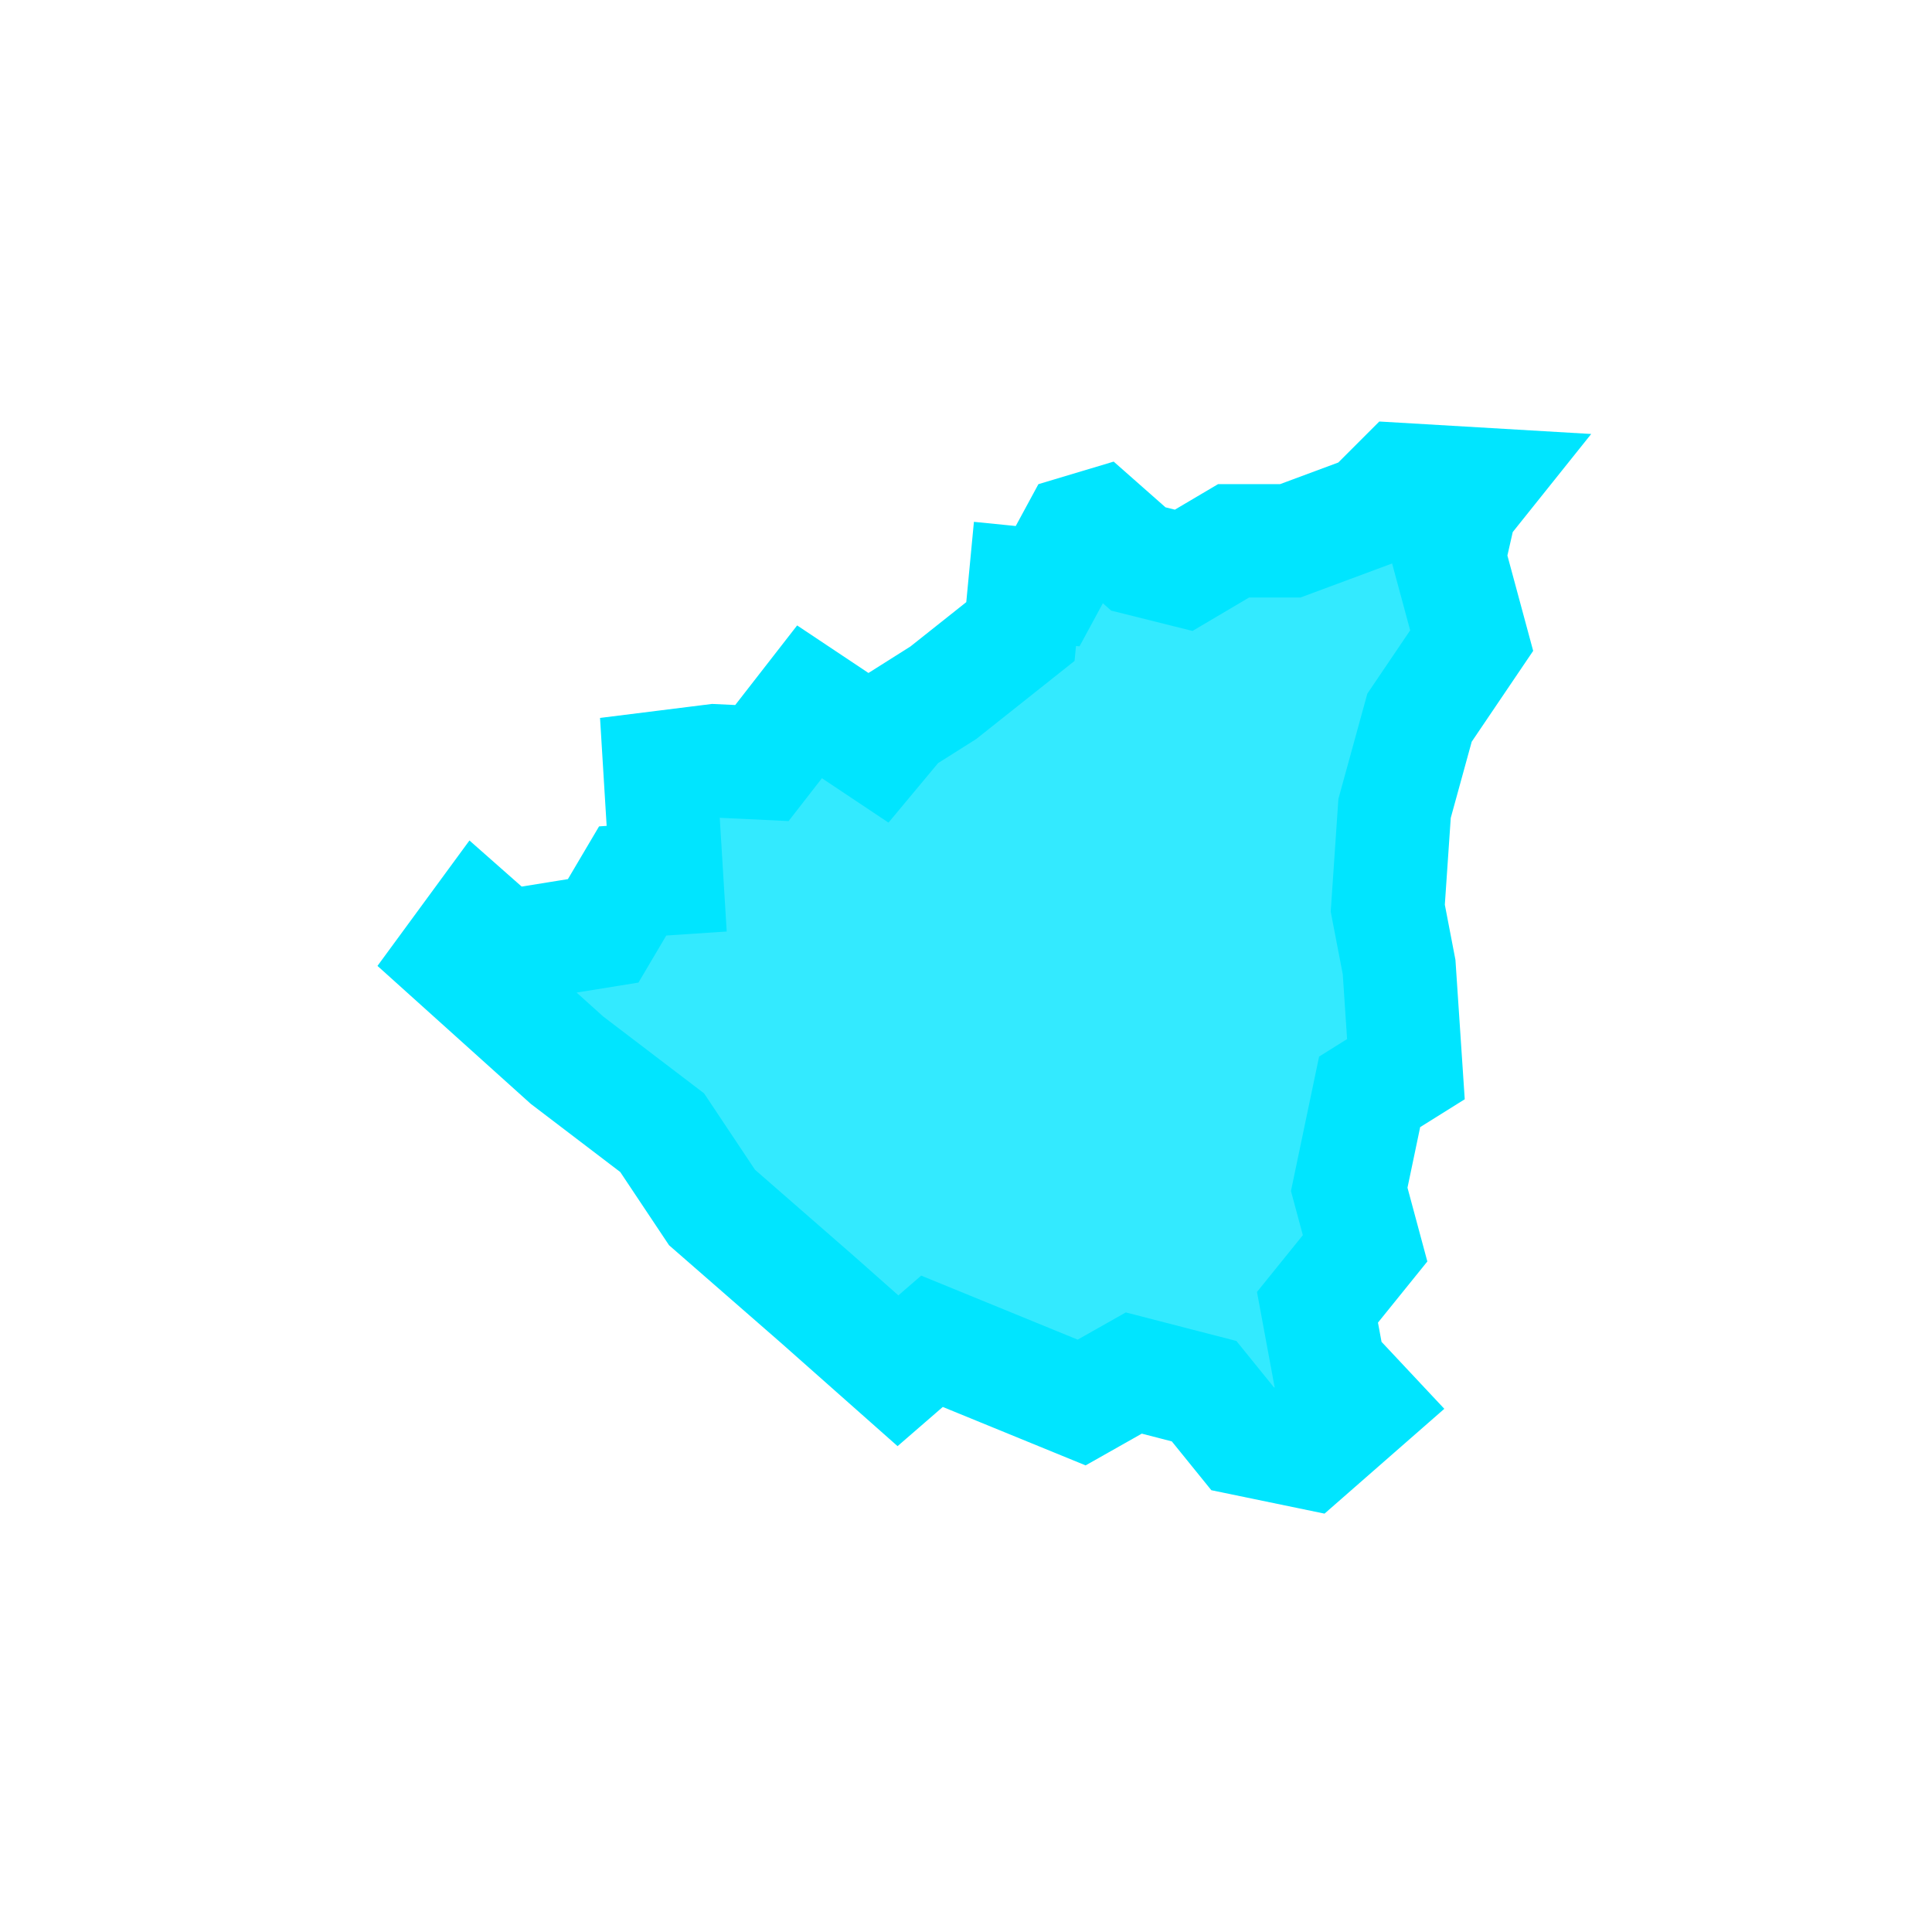
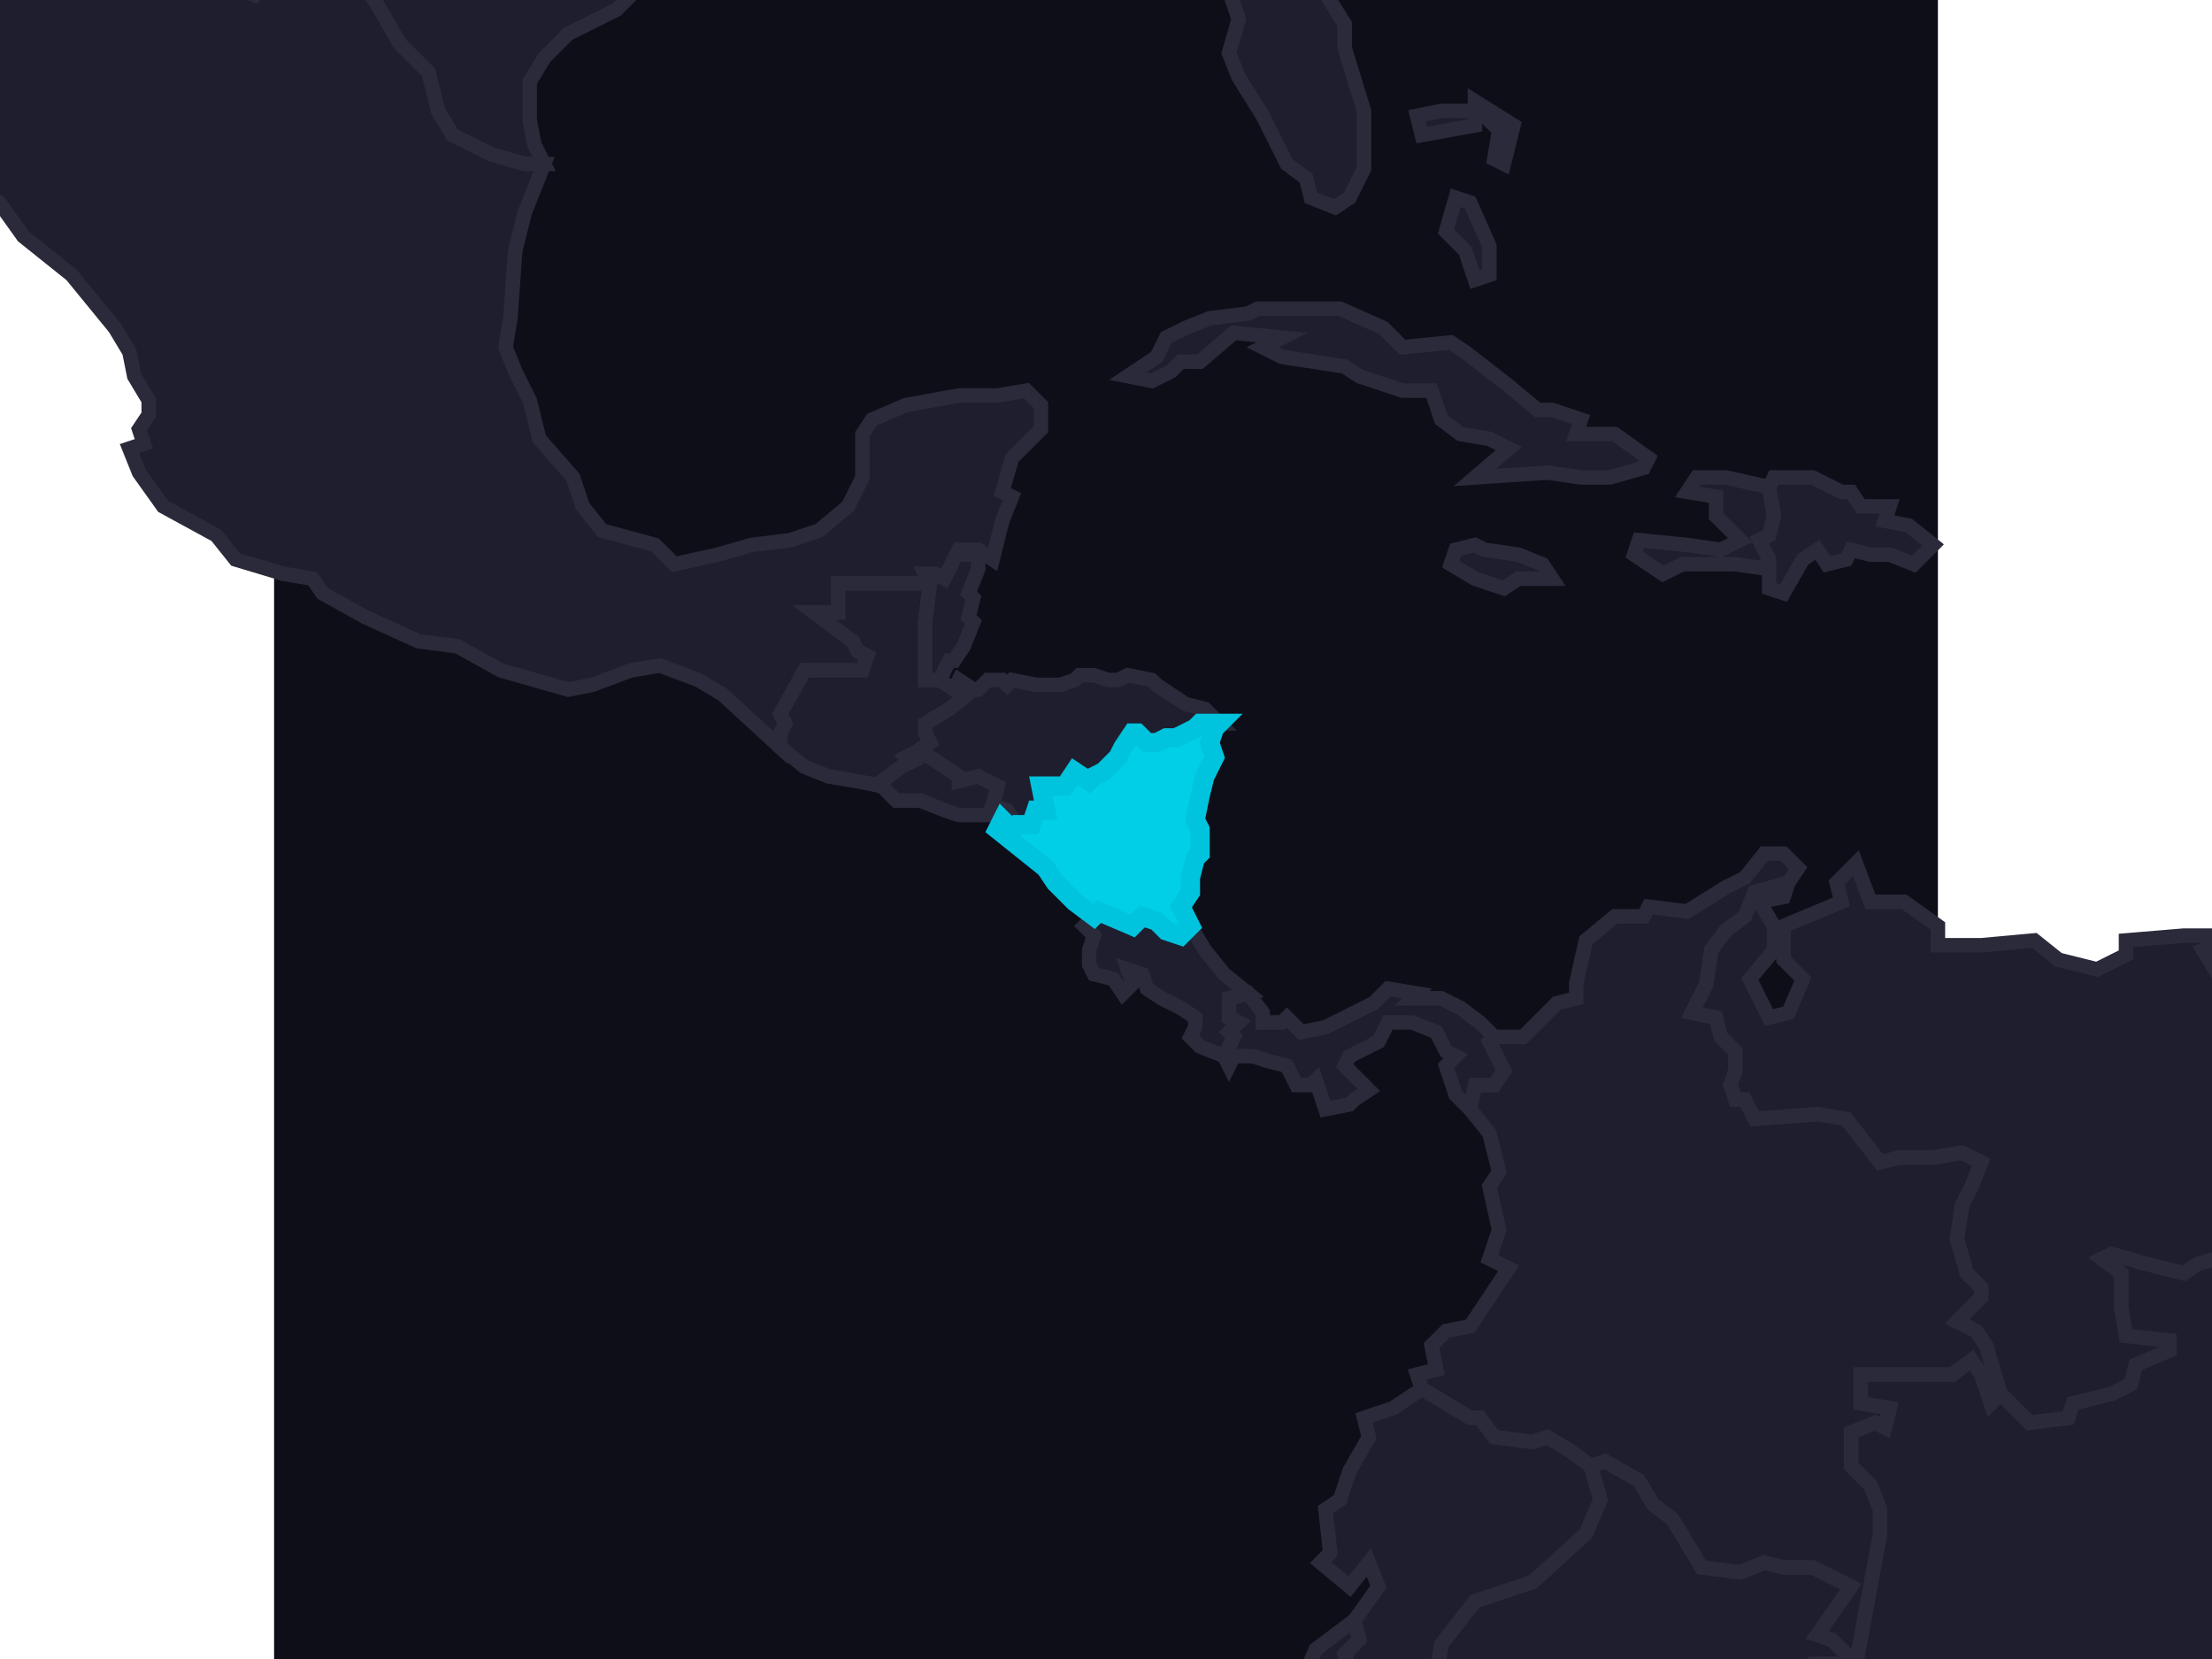
- <svg xmlns="http://www.w3.org/2000/svg" viewBox="-89.67 -17.02 8.52 8.29" width="300" height="300" preserveAspectRatio="xMidYMid meet">
-   <path d="M-83.66,-10.94L-83.90,-10.73L-84.19,-10.79L-84.36,-11.00L-84.67,-11.08L-84.90,-10.95L-85.56,-11.22L-85.71,-11.09L-86.06,-11.40L-86.53,-11.81L-86.75,-12.14L-87.17,-12.46L-87.67,-12.91L-87.56,-13.06L-87.39,-12.91L-87.32,-12.98L-87.01,-13.03L-86.88,-13.25L-86.73,-13.26L-86.76,-13.75L-86.52,-13.78L-86.31,-13.77L-86.10,-14.04L-85.80,-13.84L-85.70,-13.96L-85.51,-14.08L-85.17,-14.35L-85.15,-14.56L-85.05,-14.55L-84.92,-14.79L-84.82,-14.82L-84.65,-14.67L-84.45,-14.62L-84.23,-14.75L-83.98,-14.75L-83.63,-14.88L-83.49,-15.02L-83.15,-15.00L-83.23,-14.90L-83.28,-14.68L-83.18,-14.31L-83.41,-13.97L-83.52,-13.57L-83.55,-13.13L-83.50,-12.87L-83.47,-12.42L-83.63,-12.32L-83.72,-11.89L-83.65,-11.63L-83.86,-11.37L-83.81,-11.10L-83.66,-10.94Z" fill="#00e5ff" stroke="#00e5ff" stroke-width="0.5" fill-opacity="0.8" />
+ <svg xmlns="http://www.w3.org/2000/svg" viewBox="-102.7 -30.2 34.5 34.4" width="400" height="300" preserveAspectRatio="xMidYMid meet">
+   <rect x="-102.7" y="-30.2" width="34.5" height="34.4" fill="#0e0e18" />
+   <path d="M-122.8,-56.4L-120.0,-56.4L-117.0,-56.4L-116.0,-56.4L-113.0,-56.4L-110.0,-56.4L-107.0,-56.4L-104.0,-56.4L-100.7,-56.4L-97.2,-56.4L-95.2,-56.4L-95.2,-57.0L-94.8,-57.0L-94.6,-56.1L-94.3,-55.9L-93.6,-55.8L-92.6,-55.5L-91.6,-55.1L-90.8,-55.3L-89.6,-54.9L-89.3,-54.9L-88.4,-55.3L-87.4,-54.8L-86.5,-54.2L-85.7,-53.7L-84.9,-53.2L-84.8,-52.8L-84.5,-52.7L-84.6,-52.6L-84.3,-52.5L-84.1,-52.7L-84.1,-52.3L-83.9,-52.1L-83.6,-52.1L-83.5,-51.9L-83.6,-51.7L-82.6,-51.0L-82.3,-49.7L-82.1,-48.5L-82.4,-47.7L-82.9,-46.9L-83.1,-46.5L-83.1,-46.3L-83.0,-46.1L-82.7,-45.9L-82.4,-45.9L-81.3,-46.6L-80.2,-46.9L-78.9,-47.5L-78.9,-47.7L-79.0,-48.1L-79.2,-48.4L-78.7,-48.6L-77.7,-48.6L-76.8,-48.6L-76.5,-49.1L-76.4,-49.2L-75.3,-50.2L-74.9,-50.5L-73.3,-50.5L-71.5,-50.5L-71.4,-50.9L-71.1,-50.9L-70.7,-51.2L-70.3,-51.8L-70.0,-52.9L-69.2,-54.0L-68.9,-53.7L-68.2,-53.9L-67.8,-53.5L-67.8,-51.5L-67.1,-50.7L-67.0,-50.2L-68.0,-49.6L-69.1,-49.1L-70.1,-48.7L-70.6,-47.8L-70.8,-47.5L-70.8,-46.8L-70.5,-46.1L-70.1,-46.1L-70.2,-46.6L-69.9,-46.3L-70.0,-45.9L-70.6,-45.7L-71.1,-45.7L-71.9,-45.5L-72.3,-45.4L-72.9,-45.3L-73.7,-44.9L-72.2,-45.2L-71.9,-44.9L-73.3,-44.5L-74.0,-44.5L-74.0,-44.7L-74.3,-44.3L-74.0,-44.3L-74.2,-43.3L-74.9,-42.3L-75.0,-42.7L-75.2,-42.7L-75.5,-43.1L-75.3,-42.4L-75.1,-42.1L-75.1,-41.7L-75.4,-41.2L-75.9,-40.1L-76.0,-40.2L-75.7,-41.1L-76.2,-41.5L-76.3,-42.6L-76.5,-42.1L-76.3,-41.2L-77.0,-41.4L-76.3,-41.0L-76.3,-39.8L-76.0,-39.7L-75.9,-39.3L-75.7,-38.1L-76.4,-37.2L-77.4,-36.8L-78.1,-36.1L-78.6,-36.0L-79.1,-35.6L-79.2,-35.2L-80.3,-34.4L-80.9,-33.8L-81.3,-33.1L-81.5,-32.3L-81.3,-31.5L-81.0,-30.5L-80.5,-29.7L-80.5,-29.2L-80.1,-27.9L-80.1,-27.2L-80.1,-26.7L-80.4,-26.1L-80.7,-25.9L-81.2,-26.1L-81.3,-26.5L-81.7,-26.8L-82.2,-27.8L-82.7,-28.6L-82.9,-29.1L-82.7,-29.8L-82.9,-30.4L-83.7,-31.4L-84.1,-31.6L-85.1,-31.1L-85.3,-31.1L-85.8,-31.6L-86.4,-31.9L-87.5,-31.8L-88.4,-31.9L-89.2,-31.8L-89.6,-31.7L-89.4,-31.4L-89.4,-30.9L-89.2,-30.7L-89.4,-30.5L-89.8,-30.7L-90.2,-30.5L-90.9,-30.5L-91.6,-31.1L-92.5,-31.0L-93.2,-31.2L-93.8,-31.1L-94.7,-30.9L-95.6,-30.0L-96.6,-29.5L-97.1,-29.0L-97.4,-28.5L-97.4,-27.7L-97.3,-27.2L-97.1,-26.8L-97.5,-26.8L-98.2,-27.0L-99.0,-27.4L-99.3,-27.9L-99.5,-28.7L-100.1,-29.3L-100.5,-30.0L-101.0,-30.8L-101.7,-31.2L-102.5,-31.2L-103.1,-30.3L-103.9,-30.6L-104.5,-31.0L-104.7,-31.6L-105.0,-32.2L-105.6,-32.7L-106.1,-33.1L-106.5,-33.5L-108.2,-33.5L-108.2,-33.0L-109.0,-33.0L-111.0,-33.0L-113.3,-33.9L-114.8,-34.4L-114.7,-34.7L-116.0,-34.5L-117.1,-34.4L-117.3,-35.0L-117.9,-35.7L-118.4,-35.9L-118.5,-36.2L-119.1,-36.3L-119.4,-36.6L-120.4,-36.7L-120.6,-36.9L-120.7,-37.6L-121.7,-38.8L-122.5,-40.6L-122.5,-40.9L-123.0,-41.3L-123.7,-42.4L-123.9,-43.4L-124.4,-44.1L-124.2,-45.2L-124.2,-46.4L-124.5,-47.4L-124.1,-48.7L-124.0,-50.0L-123.9,-51.2L-124.1,-53.2L-124.4,-54.4L-124.7,-55.1L-124.6,-55.4L-123.1,-54.9L-122.6,-53.5L-122.3,-53.9L-122.5,-55.1L-122.8,-56.4ZM-155.4,-20.5L-155.2,-20.4L-155.1,-20.3L-154.8,-19.9L-154.8,-19.8L-155.2,-19.6L-155.5,-19.4L-155.7,-19.3L-155.9,-19.4L-155.9,-19.7L-156.1,-20.1L-156.0,-20.2L-155.9,-20.4L-155.9,-20.6L-155.9,-20.7L-155.8,-20.7L-155.4,-20.5ZM-156.0,-21.2L-156.1,-21.1L-156.4,-21.0L-156.6,-21.3L-156.7,-21.3L-156.7,-21.4L-156.6,-21.5L-156.3,-21.4L-156.0,-21.2ZM-156.8,-21.7L-156.8,-21.6L-157.3,-21.6L-157.3,-21.7L-156.8,-21.7ZM-158.0,-22.3L-157.9,-22.2L-157.7,-21.8L-157.7,-21.8L-157.8,-21.8L-158.1,-21.8L-158.3,-22.1L-158.3,-22.1L-158.0,-22.3ZM-159.4,-22.8L-159.3,-22.5L-159.5,-22.4L-159.8,-22.6L-159.7,-22.7L-159.6,-22.8L-159.4,-22.8ZM-166.5,-76.2L-165.7,-76.0L-165.6,-75.3L-166.2,-75.0L-166.8,-75.3L-167.5,-75.9L-166.5,-76.2ZM-153.2,-71.5L-152.6,-71.4L-152.1,-70.8L-153.0,-69.9L-154.0,-69.2L-154.5,-69.7L-154.7,-70.6L-153.8,-71.2L-153.2,-71.5ZM-141.0,-98.6L-141.0,-98.6L-141.0,-88.7L-141.0,-76.1L-140.0,-76.0L-139.0,-75.5L-138.3,-74.6L-137.5,-73.3L-136.5,-74.4L-135.5,-75.0L-134.9,-74.0L-134.3,-73.2L-133.4,-72.4L-132.7,-71.0L-131.7,-68.9L-130.0,-67.7L-130.0,-66.6L-130.5,-65.8L-130.5,-65.8L-130.5,-65.8L-131.1,-66.4L-132.0,-67.0L-132.3,-68.6L-133.5,-70.0L-134.1,-71.8L-135.0,-71.9L-136.6,-72.0L-137.8,-72.5L-139.9,-74.5L-140.8,-74.9L-142.6,-75.6L-144.0,-75.5L-145.9,-76.4L-147.1,-77.2L-148.2,-76.8L-148.0,-75.4L-148.6,-75.3L-149.7,-74.9L-150.6,-74.2L-151.7,-73.8L-151.9,-74.9L-151.4,-76.9L-150.3,-77.6L-150.6,-78.1L-151.9,-76.9L-152.6,-75.6L-154.0,-74.2L-153.3,-73.2L-154.2,-71.8L-155.3,-71.1L-156.3,-70.5L-156.6,-69.7L-158.1,-68.7L-158.4,-67.9L-159.6,-67.1L-160.3,-67.3L-161.2,-66.8L-162.2,-66.2L-163.1,-65.6L-164.8,-65.1L-164.9,-65.4L-163.8,-66.2L-162.9,-66.7L-161.8,-67.7L-160.6,-67.9L-160.1,-68.7L-158.7,-69.7L-158.5,-70.1L-157.7,-70.8L-157.6,-72.2L-157.0,-73.3L-158.2,-72.7L-158.5,-73.1L-159.1,-72.4L-159.7,-73.4L-160.0,-72.7L-160.4,-73.6L-161.4,-72.8L-162.0,-72.9L-162.1,-74.0L-161.9,-74.7L-162.5,-75.4L-163.8,-75.1L-164.7,-76.0L-165.3,-76.5L-165.4,-77.6L-166.1,-78.5L-165.7,-79.7L-164.9,-80.9L-164.6,-82.1L-163.8,-82.2L-163.1,-81.9L-162.3,-83.0L-161.5,-82.8L-160.8,-83.5L-161.0,-84.5L-161.5,-84.9L-160.8,-85.8L-161.4,-85.8L-162.5,-85.3L-162.8,-84.8L-163.5,-85.3L-165.0,-85.0L-166.4,-85.6L-166.8,-86.5L-168.1,-87.9L-166.7,-88.9L-164.5,-90.2L-163.7,-90.2L-163.8,-88.9L-161.7,-89.0L-162.5,-90.6L-163.7,-91.5L-164.4,-92.8L-165.4,-94.0L-166.8,-94.8L-166.2,-96.3L-164.4,-96.3L-163.2,-97.6L-162.9,-99.0L-161.9,-100.4L-160.9,-100.8L-159.0,-102.1L-158.1,-101.9L-156.6,-103.5L-155.1,-102.9L-154.3,-101.5L-153.9,-102.1L-152.2,-101.9L-152.3,-101.2L-150.7,-100.7L-149.7,-101.0L-147.6,-100.1L-145.7,-99.8L-144.9,-99.4L-143.6,-99.9L-142.1,-99.0L-141.0,-98.6L-141.0,-98.6ZM-171.7,-83.5L-171.1,-83.1L-170.5,-83.3L-169.7,-82.7L-168.7,-82.4L-168.8,-82.2L-169.5,-81.7L-170.3,-82.2L-170.7,-82.6L-171.6,-82.5L-171.8,-82.6L-171.7,-83.5Z" fill="#1e1e2e" stroke="#2a2a3a" stroke-width="0.3" />
+   <path d="M-71.7,-20.1L-71.6,-19.5L-71.7,-19.1L-71.9,-19.0L-71.7,-18.6L-71.7,-18.4L-72.4,-18.5L-72.8,-18.5L-73.5,-18.5L-73.9,-18.3L-74.5,-18.7L-74.4,-19.0L-73.4,-18.9L-72.7,-18.8L-72.3,-19.0L-72.8,-19.5L-72.8,-19.9L-73.4,-20.0L-73.2,-20.3L-72.6,-20.3L-71.7,-20.1Z" fill="#1e1e2e" stroke="#2a2a3a" stroke-width="0.3" />
+   <path d="M-71.7,-18.4L-71.7,-18.6L-71.9,-19.0L-71.7,-19.1L-71.6,-19.5L-71.7,-20.1L-71.6,-20.3L-70.8,-20.3L-70.2,-20.0L-70.0,-20.0L-69.8,-19.7L-69.2,-19.7L-69.3,-19.4L-68.8,-19.3L-68.3,-18.9L-68.7,-18.5L-69.2,-18.7L-69.6,-18.7L-70.0,-18.8L-70.1,-18.6L-70.5,-18.5L-70.7,-18.8L-71.0,-18.6L-71.4,-17.9L-71.7,-18.0L-71.7,-18.4Z" fill="#1e1e2e" stroke="#2a2a3a" stroke-width="0.3" />
+   <path d="M-79.0,-27.8L-78.5,-27.9L-77.8,-27.9L-77.8,-27.6L-78.9,-27.4L-79.0,-27.8ZM-77.8,-28.1L-77.0,-27.6L-77.2,-26.8L-77.4,-26.9L-77.3,-27.5L-77.8,-28.0L-77.8,-28.1ZM-78.2,-26.1L-77.9,-26.0L-77.5,-25.1L-77.5,-24.5L-77.8,-24.4L-78.0,-25.0L-78.4,-25.4L-78.2,-26.1Z" fill="#1e1e2e" stroke="#2a2a3a" stroke-width="0.3" />
+   <path d="M-117.1,-34.4L-116.0,-34.5L-114.7,-34.7L-114.8,-34.4L-113.3,-33.9L-111.0,-33.0L-109.0,-33.0L-108.2,-33.0L-108.2,-33.5L-106.5,-33.5L-106.1,-33.1L-105.6,-32.7L-105.0,-32.2L-104.7,-31.6L-104.5,-31.0L-103.9,-30.6L-103.1,-30.3L-102.5,-31.2L-101.7,-31.2L-101.0,-30.8L-100.5,-30.0L-100.1,-29.3L-99.5,-28.7L-99.3,-27.9L-99.0,-27.4L-98.2,-27.0L-97.5,-26.8L-97.1,-26.8L-97.5,-25.8L-97.7,-25.0L-97.8,-23.6L-97.9,-23.0L-97.7,-22.5L-97.4,-21.9L-97.2,-21.1L-96.5,-20.3L-96.3,-19.7L-95.9,-19.2L-94.8,-18.9L-94.4,-18.5L-93.5,-18.7L-92.8,-18.9L-92.0,-19.0L-91.4,-19.2L-90.8,-19.7L-90.5,-20.3L-90.5,-21.2L-90.3,-21.5L-89.6,-21.8L-88.5,-22.0L-87.7,-22.0L-87.1,-22.1L-86.8,-21.8L-86.8,-21.3L-87.4,-20.7L-87.6,-20.0L-87.4,-19.9L-87.6,-19.4L-87.8,-18.6L-88.1,-18.8L-88.3,-18.8L-88.5,-18.8L-88.8,-18.2L-89.0,-18.3L-89.2,-18.3L-89.1,-18.1L-90.1,-18.1L-91.0,-18.1L-91.0,-17.5L-91.5,-17.5L-91.1,-17.2L-90.7,-16.9L-90.6,-16.7L-90.4,-16.6L-90.5,-16.3L-91.7,-16.3L-92.2,-15.4L-92.1,-15.2L-92.2,-15.0L-92.2,-14.7L-93.4,-15.8L-93.9,-16.1L-94.7,-16.4L-95.3,-16.3L-96.1,-16.0L-96.6,-15.9L-97.3,-16.1L-98.0,-16.3L-98.9,-16.8L-99.7,-16.9L-100.8,-17.4L-101.7,-17.9L-101.9,-18.2L-102.5,-18.3L-103.5,-18.6L-103.9,-19.1L-105.0,-19.7L-105.5,-20.4L-105.7,-20.9L-105.4,-21.0L-105.5,-21.3L-105.3,-21.6L-105.3,-21.9L-105.6,-22.4L-105.7,-22.9L-106.0,-23.4L-106.9,-24.5L-107.9,-25.3L-108.4,-26.0L-109.3,-26.5L-109.4,-26.7L-109.3,-27.4L-109.8,-27.7L-110.4,-28.2L-110.6,-29.0L-111.2,-29.1L-111.8,-29.7L-112.2,-30.3L-112.3,-30.6L-112.8,-31.5L-113.2,-32.4L-113.1,-32.8L-113.9,-33.3L-114.2,-33.2L-114.8,-33.6L-114.9,-33.1L-114.8,-32.5L-114.7,-31.7L-114.3,-31.2L-113.6,-30.4L-113.4,-30.1L-113.3,-30.0L-113.1,-29.7L-113.0,-29.7L-112.8,-28.9L-112.5,-28.7L-112.2,-28.3L-111.6,-27.7L-111.3,-26.6L-111.0,-26.2L-110.7,-25.6L-110.7,-25.1L-110.2,-25.0L-109.8,-24.5L-109.4,-24.0L-109.4,-23.8L-109.9,-23.4L-110.0,-23.5L-110.3,-24.1L-110.9,-24.7L-111.7,-25.3L-112.2,-25.5L-112.1,-26.4L-112.3,-27.0L-112.8,-27.3L-113.5,-27.8L-113.6,-27.7L-113.8,-27.9L-114.5,-28.2L-115.1,-28.9L-115.0,-29.0L-114.6,-28.9L-114.2,-29.3L-114.2,-29.8L-114.9,-30.6L-115.5,-31.0L-115.9,-31.7L-116.3,-32.4L-116.7,-33.4L-117.1,-34.4Z" fill="#1e1e2e" stroke="#2a2a3a" stroke-width="0.3" />
+   <path d="M-53.4,35.9L-53.7,35.2L-53.2,34.7L-53.8,33.9L-54.6,33.2L-55.6,32.5L-56.0,32.5L-57.0,31.6L-57.6,31.7L-56.3,30.2L-55.2,29.1L-54.5,28.6L-53.6,28.0L-53.6,27.1L-54.1,26.4L-54.6,26.7L-54.4,26.0L-54.3,25.4L-54.3,24.8L-54.7,24.6L-55.0,24.7L-55.4,24.7L-55.5,24.3L-55.6,23.3L-55.8,22.9L-56.5,22.7L-56.9,22.9L-57.9,22.7L-57.9,21.2L-58.2,20.6L-57.9,20.4L-57.9,19.8L-57.7,19.3L-57.5,18.5L-57.7,17.8L-58.3,17.5L-58.4,17.1L-58.2,16.5L-60.2,16.5L-60.5,15.3L-60.3,15.3L-60.3,14.8L-60.5,14.5L-60.5,13.9L-61.1,13.6L-61.7,13.6L-62.1,13.3L-62.8,13.1L-63.2,12.7L-64.3,12.6L-65.4,11.6L-65.3,11.0L-65.4,10.6L-65.3,9.8L-66.6,10.0L-67.2,10.4L-68.0,10.8L-68.3,11.1L-68.8,11.1L-69.5,11.0L-70.1,11.2L-70.5,11.1L-70.5,9.5L-71.3,10.1L-72.2,10.1L-72.6,9.6L-73.2,9.5L-73.0,9.1L-73.6,8.5L-74.0,7.5L-73.7,7.4L-73.7,6.9L-73.1,6.6L-73.2,6.1L-73.0,5.8L-72.9,5.3L-71.7,4.6L-70.9,4.4L-70.8,4.3L-69.9,4.3L-69.4,1.6L-69.4,1.1L-69.6,0.6L-70.0,0.2L-70.0,-0.5L-69.5,-0.7L-69.3,-0.6L-69.2,-1.0L-69.8,-1.1L-69.8,-1.7L-67.9,-1.7L-67.5,-2.0L-67.3,-1.7L-67.1,-1.1L-66.9,-1.3L-66.3,-0.7L-65.5,-0.8L-65.4,-1.1L-64.6,-1.3L-64.2,-1.5L-64.1,-1.9L-63.4,-2.2L-63.4,-2.4L-64.3,-2.5L-64.4,-3.1L-64.4,-3.8L-64.8,-4.1L-64.6,-4.2L-63.9,-4.0L-63.1,-3.8L-62.8,-4.0L-62.1,-4.2L-61.0,-4.5L-60.6,-4.9L-60.7,-5.2L-60.2,-5.3L-60.0,-5.0L-60.1,-4.6L-59.8,-4.4L-59.5,-4.0L-59.8,-3.6L-60.0,-2.8L-59.7,-2.3L-59.6,-1.8L-59.0,-1.3L-58.5,-1.3L-58.4,-1.5L-58.1,-1.5L-57.7,-1.7L-57.3,-1.9L-56.8,-1.9L-56.5,-1.9L-56.0,-1.8L-55.9,-2.0L-56.1,-2.2L-56.0,-2.5L-55.6,-2.4L-55.1,-2.5L-54.5,-2.3L-54.1,-2.1L-53.8,-2.4L-53.6,-2.3L-53.4,-2.1L-52.9,-2.1L-52.6,-2.5L-52.2,-3.2L-51.7,-4.2L-51.3,-4.2L-51.1,-3.7L-50.5,-1.9L-50.0,-1.7L-49.9,-1.0L-50.7,-0.2L-50.4,0.1L-48.6,0.2L-48.6,1.2L-47.8,0.6L-46.6,0.9L-44.9,1.6L-44.4,2.1L-44.6,2.7L-43.4,2.4L-41.5,2.9L-40.0,2.9L-38.5,3.7L-37.2,4.8L-36.5,5.1L-35.6,5.2L-35.2,5.5L-34.9,6.8L-34.7,7.4L-35.1,9.0L-35.6,9.7L-37.0,11.1L-37.7,12.3L-38.4,13.2L-38.7,13.2L-39.0,13.9L-38.9,15.9L-39.2,17.5L-39.3,18.2L-39.6,18.6L-39.8,20.0L-40.8,21.4L-40.9,22.5L-41.8,23.0L-42.0,23.6L-43.1,23.6L-44.6,24.0L-45.4,24.5L-46.5,24.8L-47.6,25.7L-48.5,26.8L-48.6,27.6L-48.5,28.3L-48.7,29.4L-48.9,30.0L-49.6,30.6L-50.7,32.6L-51.6,33.5L-52.3,34.1L-52.7,35.2L-53.4,35.9Z" fill="#1e1e2e" stroke="#2a2a3a" stroke-width="0.3" />
+   <path d="M-69.9,4.3L-70.8,4.3L-70.9,4.4L-71.7,4.6L-72.9,5.3L-73.0,5.8L-73.2,6.1L-73.1,6.6L-73.7,6.9L-73.7,7.4L-74.0,7.5L-73.6,8.5L-73.0,9.1L-73.2,9.5L-72.6,9.6L-72.2,10.1L-71.3,10.1L-70.5,9.5L-70.5,11.1L-70.1,11.2L-69.5,11.0L-68.7,12.7L-68.9,13.0L-68.9,13.7L-68.9,14.6L-69.3,15.1L-69.2,15.5L-69.4,15.9L-69.0,16.7L-69.6,17.9L-69.9,18.4L-70.4,18.7L-71.4,18.1L-71.5,17.6L-73.4,16.6L-75.2,15.4L-76.0,14.8L-76.4,14.0L-76.3,13.7L-77.1,12.3L-78.1,10.4L-79.0,8.4L-79.4,8.0L-79.8,7.2L-80.5,6.6L-81.2,6.1L-80.9,5.7L-81.4,4.7L-81.1,4.0L-80.3,3.4L-80.2,3.8L-80.5,4.1L-80.4,4.4L-80.0,4.4L-79.6,4.5L-79.2,5.0L-78.6,4.6L-78.5,3.9L-77.8,3.0L-76.6,2.6L-75.5,1.6L-75.2,0.9L-75.4,0.2L-75.1,0.1L-74.4,0.5L-74.1,1.0L-73.7,1.3L-73.1,2.3L-72.3,2.4L-71.8,2.2L-71.4,2.3L-70.8,2.3L-70.0,2.7L-70.7,3.7L-70.4,3.8L-69.9,4.3Z" fill="#1e1e2e" stroke="#2a2a3a" stroke-width="0.3" />
+   <path d="M-66.9,-1.3L-67.1,-1.1L-67.3,-1.7L-67.5,-2.0L-67.9,-1.7L-69.8,-1.7L-69.8,-1.1L-69.2,-1.0L-69.3,-0.6L-69.5,-0.7L-70.0,-0.5L-70.0,0.2L-69.6,0.6L-69.4,1.1L-69.4,1.6L-69.9,4.3L-70.4,3.8L-70.7,3.7L-70.0,2.7L-70.8,2.3L-71.4,2.3L-71.8,2.2L-72.3,2.4L-73.1,2.3L-73.7,1.3L-74.1,1.0L-74.4,0.5L-75.1,0.1L-75.4,0.2L-75.8,-0.1L-76.3,-0.4L-76.6,-0.3L-77.4,-0.4L-77.7,-0.8L-77.9,-0.8L-78.9,-1.4L-79.0,-1.7L-78.6,-1.8L-78.7,-2.3L-78.4,-2.6L-77.9,-2.7L-77.5,-3.3L-77.1,-3.9L-77.5,-4.1L-77.3,-4.7L-77.5,-5.6L-77.3,-5.9L-77.5,-6.7L-77.9,-7.2L-77.8,-7.7L-77.4,-7.7L-77.2,-8.0L-77.5,-8.6L-77.4,-8.7L-76.8,-8.7L-76.1,-9.4L-75.7,-9.5L-75.7,-9.8L-75.5,-10.7L-74.9,-11.2L-74.3,-11.2L-74.2,-11.4L-73.4,-11.3L-72.6,-11.8L-72.2,-12.0L-71.8,-12.5L-71.4,-12.5L-71.1,-12.2L-71.3,-11.9L-72.0,-11.7L-72.2,-11.2L-72.6,-10.9L-72.9,-10.5L-73.0,-9.8L-73.3,-9.2L-72.8,-9.1L-72.7,-8.7L-72.4,-8.4L-72.4,-8.0L-72.5,-7.7L-72.4,-7.4L-72.2,-7.4L-72.0,-7.0L-70.7,-7.1L-70.1,-7.0L-69.4,-6.1L-69.0,-6.2L-68.3,-6.2L-67.7,-6.3L-67.3,-6.1L-67.5,-5.6L-67.7,-5.2L-67.8,-4.5L-67.6,-3.8L-67.3,-3.5L-67.3,-3.3L-67.8,-2.8L-67.4,-2.6L-67.2,-2.3L-66.9,-1.3Z" fill="#1e1e2e" stroke="#2a2a3a" stroke-width="0.3" />
+   <path d="M-77.4,-8.7L-77.5,-8.6L-77.2,-8.0L-77.4,-7.7L-77.8,-7.7L-77.9,-7.2L-78.2,-7.5L-78.4,-8.1L-78.2,-8.3L-78.4,-8.4L-78.6,-8.8L-79.1,-9.0L-79.6,-9.0L-79.8,-8.6L-80.2,-8.4L-80.4,-8.3L-80.5,-8.1L-80.0,-7.6L-80.3,-7.4L-80.4,-7.3L-80.9,-7.2L-81.1,-7.8L-81.2,-7.7L-81.5,-7.7L-81.7,-8.1L-82.1,-8.2L-82.4,-8.3L-82.8,-8.3L-82.9,-8.1L-83.0,-8.3L-82.9,-8.5L-82.8,-8.7L-82.9,-8.8L-82.7,-9.0L-82.9,-9.1L-82.9,-9.5L-82.5,-9.6L-82.2,-9.2L-82.2,-9.0L-81.8,-9.0L-81.7,-9.1L-81.4,-8.8L-80.9,-8.9L-80.5,-9.1L-79.9,-9.4L-79.6,-9.7L-79.0,-9.6L-79.1,-9.5L-78.5,-9.5L-78.1,-9.3L-77.7,-9.0L-77.4,-8.7Z" fill="#1e1e2e" stroke="#2a2a3a" stroke-width="0.3" />
+   <path d="M-82.5,-9.6L-82.9,-9.5L-82.9,-9.1L-82.7,-9.0L-82.9,-8.8L-82.8,-8.7L-82.9,-8.5L-83.0,-8.3L-83.5,-8.5L-83.7,-8.7L-83.6,-8.9L-83.6,-9.1L-83.9,-9.3L-84.3,-9.5L-84.6,-9.7L-84.7,-10.0L-85.0,-10.1L-84.9,-9.8L-85.1,-9.6L-85.3,-9.9L-85.7,-10.0L-85.8,-10.2L-85.8,-10.5L-85.7,-10.8L-85.9,-11.0L-85.7,-11.2L-85.6,-11.3L-84.9,-11.0L-84.7,-11.2L-84.4,-11.1L-84.2,-10.9L-83.9,-10.8L-83.7,-11.0L-83.4,-10.5L-83.0,-10.0L-82.5,-9.6Z" fill="#1e1e2e" stroke="#2a2a3a" stroke-width="0.3" />
+   <path d="M-83.1,-15.2L-83.5,-15.2L-83.6,-15.1L-84.0,-14.9L-84.2,-14.9L-84.4,-14.8L-84.6,-14.8L-84.8,-15.0L-84.9,-15.0L-85.1,-14.7L-85.1,-14.7L-85.2,-14.5L-85.5,-14.2L-85.7,-14.1L-85.8,-14.0L-86.1,-14.2L-86.3,-13.9L-86.5,-13.9L-86.8,-13.9L-86.7,-13.4L-86.9,-13.4L-87.0,-13.1L-87.3,-13.1L-87.5,-13.4L-87.8,-13.5L-87.7,-13.9L-87.9,-14.0L-88.1,-14.1L-88.5,-14.0L-88.5,-14.1L-88.8,-14.3L-89.1,-14.5L-89.4,-14.6L-89.1,-14.8L-89.2,-15.0L-89.2,-15.2L-88.7,-15.5L-88.2,-15.9L-88.1,-15.9L-87.9,-16.1L-87.6,-16.1L-87.5,-16.0L-87.4,-16.1L-86.9,-16.0L-86.4,-16.0L-86.1,-16.1L-86.0,-16.2L-85.7,-16.2L-85.4,-16.1L-85.2,-16.1L-85.0,-16.2L-84.5,-16.1L-84.4,-16.0L-84.1,-15.8L-83.8,-15.6L-83.4,-15.5L-83.1,-15.2Z" fill="#1e1e2e" stroke="#2a2a3a" stroke-width="0.3" />
+   <path d="M-89.4,-14.6L-89.1,-14.5L-88.8,-14.3L-88.5,-14.1L-88.5,-14.0L-88.1,-14.1L-87.9,-14.0L-87.7,-13.9L-87.8,-13.5L-87.9,-13.3L-88.5,-13.3L-88.8,-13.4L-89.3,-13.6L-89.8,-13.6L-90.1,-13.9L-90.1,-14.0L-89.7,-14.3L-89.5,-14.4L-89.6,-14.5L-89.4,-14.6Z" fill="#1e1e2e" stroke="#2a2a3a" stroke-width="0.3" />
+   <path d="M-92.2,-14.7L-92.2,-15.0L-92.1,-15.2L-92.2,-15.4L-91.7,-16.3L-90.5,-16.3L-90.4,-16.6L-90.6,-16.7L-90.7,-16.9L-91.1,-17.2L-91.5,-17.5L-91.0,-17.5L-91.0,-18.1L-90.1,-18.1L-89.1,-18.1L-89.2,-17.3L-89.2,-16.1L-88.9,-16.1L-88.6,-15.9L-88.5,-16.1L-88.2,-15.9L-88.7,-15.5L-89.2,-15.2L-89.2,-15.0L-89.1,-14.8L-89.4,-14.6L-89.6,-14.5L-89.5,-14.4L-89.7,-14.3L-90.1,-14.0L-90.1,-13.9L-90.6,-14.0L-91.2,-14.1L-91.7,-14.3L-92.2,-14.7Z" fill="#1e1e2e" stroke="#2a2a3a" stroke-width="0.3" />
+   <path d="M-89.1,-18.1L-89.2,-18.3L-89.0,-18.3L-88.8,-18.2L-88.5,-18.8L-88.3,-18.8L-88.3,-18.7L-88.1,-18.7L-88.1,-18.4L-88.3,-17.9L-88.2,-17.8L-88.3,-17.4L-88.2,-17.3L-88.4,-16.8L-88.6,-16.5L-88.7,-16.5L-88.9,-16.1L-89.2,-16.1L-89.2,-17.3L-89.1,-18.1Z" fill="#1e1e2e" stroke="#2a2a3a" stroke-width="0.3" />
+   <path d="M-60.7,-5.2L-60.6,-4.9L-61.0,-4.5L-62.1,-4.2L-62.8,-4.0L-63.1,-3.8L-63.9,-4.0L-64.6,-4.2L-64.8,-4.1L-64.4,-3.8L-64.4,-3.1L-64.3,-2.5L-63.4,-2.4L-63.4,-2.2L-64.1,-1.9L-64.2,-1.5L-64.6,-1.3L-65.4,-1.1L-65.5,-0.8L-66.3,-0.7L-66.9,-1.3L-67.2,-2.3L-67.4,-2.6L-67.8,-2.8L-67.3,-3.3L-67.3,-3.5L-67.6,-3.8L-67.8,-4.5L-67.7,-5.2L-67.5,-5.6L-67.3,-6.1L-67.7,-6.3L-68.3,-6.2L-69.0,-6.2L-69.4,-6.1L-70.1,-7.0L-70.7,-7.1L-72.0,-7.0L-72.2,-7.4L-72.4,-7.4L-72.5,-7.7L-72.4,-8.0L-72.4,-8.4L-72.7,-8.7L-72.8,-9.1L-73.3,-9.2L-73.0,-9.8L-72.9,-10.5L-72.6,-10.9L-72.2,-11.2L-72.0,-11.7L-71.3,-11.9L-71.4,-11.6L-71.9,-11.5L-71.6,-11.0L-71.6,-10.5L-72.1,-9.9L-71.7,-9.1L-71.3,-9.2L-71.0,-9.9L-71.4,-10.3L-71.4,-11.0L-70.2,-11.5L-70.3,-11.9L-69.9,-12.3L-69.6,-11.5L-68.9,-11.5L-68.2,-11.0L-68.2,-10.6L-67.3,-10.6L-66.2,-10.7L-65.7,-10.3L-64.9,-10.1L-64.3,-10.4L-64.3,-10.7L-63.1,-10.8L-61.9,-10.8L-62.7,-10.5L-62.4,-10.0L-61.6,-9.9L-60.8,-9.4L-60.7,-8.6L-60.2,-8.6L-59.8,-8.4L-60.6,-7.8L-60.6,-7.4L-60.3,-7.1L-60.5,-6.9L-61.2,-6.7L-61.1,-6.2L-61.4,-6.0L-60.7,-5.2Z" fill="#1e1e2e" stroke="#2a2a3a" stroke-width="0.3" />
+   <path d="M-75.4,0.2L-75.2,0.9L-75.5,1.6L-76.6,2.6L-77.8,3.0L-78.5,3.9L-78.6,4.6L-79.2,5.0L-79.6,4.5L-80.0,4.4L-80.4,4.4L-80.5,4.1L-80.2,3.8L-80.3,3.4L-79.8,2.7L-80.0,2.2L-80.4,2.7L-81.0,2.2L-80.8,2.0L-80.9,1.1L-80.6,0.9L-80.4,0.3L-80.0,-0.4L-80.1,-0.8L-79.5,-1.0L-78.9,-1.4L-77.9,-0.8L-77.7,-0.8L-77.4,-0.4L-76.6,-0.3L-76.3,-0.4L-75.8,-0.1L-75.4,0.2Z" fill="#1e1e2e" stroke="#2a2a3a" stroke-width="0.3" />
+   <path d="M-77.6,-18.8L-76.9,-18.7L-76.4,-18.5L-76.2,-18.2L-76.9,-18.2L-77.2,-18.0L-77.8,-18.2L-78.3,-18.5L-78.2,-18.8L-77.8,-18.9L-77.6,-18.8Z" fill="#1e1e2e" stroke="#2a2a3a" stroke-width="0.3" />
+   <path d="M-82.3,-23.8L-81.4,-23.8L-80.6,-23.8L-79.7,-23.4L-79.3,-23.0L-78.3,-23.1L-78.0,-22.9L-77.1,-22.2L-76.5,-21.7L-76.2,-21.7L-75.6,-21.5L-75.7,-21.2L-74.9,-21.2L-74.2,-20.7L-74.3,-20.5L-75.0,-20.3L-75.6,-20.3L-76.3,-20.4L-77.8,-20.3L-77.1,-20.9L-77.5,-21.1L-78.1,-21.2L-78.5,-21.5L-78.7,-22.1L-79.3,-22.1L-80.2,-22.4L-80.5,-22.6L-81.8,-22.8L-82.2,-23.0L-81.8,-23.2L-82.8,-23.3L-83.5,-22.7L-83.9,-22.7L-84.1,-22.5L-84.5,-22.3L-85.0,-22.4L-84.4,-22.8L-84.2,-23.2L-83.8,-23.4L-83.3,-23.6L-82.5,-23.7L-82.3,-23.8Z" fill="#1e1e2e" stroke="#2a2a3a" stroke-width="0.3" />
+   <path d="M-83.7,-11.0L-83.9,-10.8L-84.2,-10.9L-84.4,-11.1L-84.7,-11.2L-84.9,-11.0L-85.6,-11.3L-85.7,-11.2L-86.1,-11.5L-86.5,-11.9L-86.7,-12.2L-87.2,-12.6L-87.7,-13.0L-87.6,-13.2L-87.4,-13.0L-87.3,-13.1L-87.0,-13.1L-86.9,-13.4L-86.7,-13.4L-86.8,-13.9L-86.5,-13.9L-86.3,-13.9L-86.1,-14.2L-85.8,-14.0L-85.7,-14.1L-85.5,-14.2L-85.2,-14.5L-85.1,-14.7L-85.1,-14.7L-84.9,-15.0L-84.8,-15.0L-84.6,-14.8L-84.4,-14.8L-84.2,-14.9L-84.0,-14.9L-83.6,-15.1L-83.5,-15.2L-83.1,-15.2L-83.2,-15.1L-83.3,-14.8L-83.2,-14.5L-83.4,-14.1L-83.5,-13.7L-83.6,-13.2L-83.5,-13.0L-83.5,-12.5L-83.6,-12.4L-83.7,-12.0L-83.7,-11.7L-83.9,-11.4L-83.8,-11.2L-83.7,-11.0Z" fill="#00e5ff" stroke="#00c4dd" stroke-width="0.4" fill-opacity="0.9" />
</svg>
